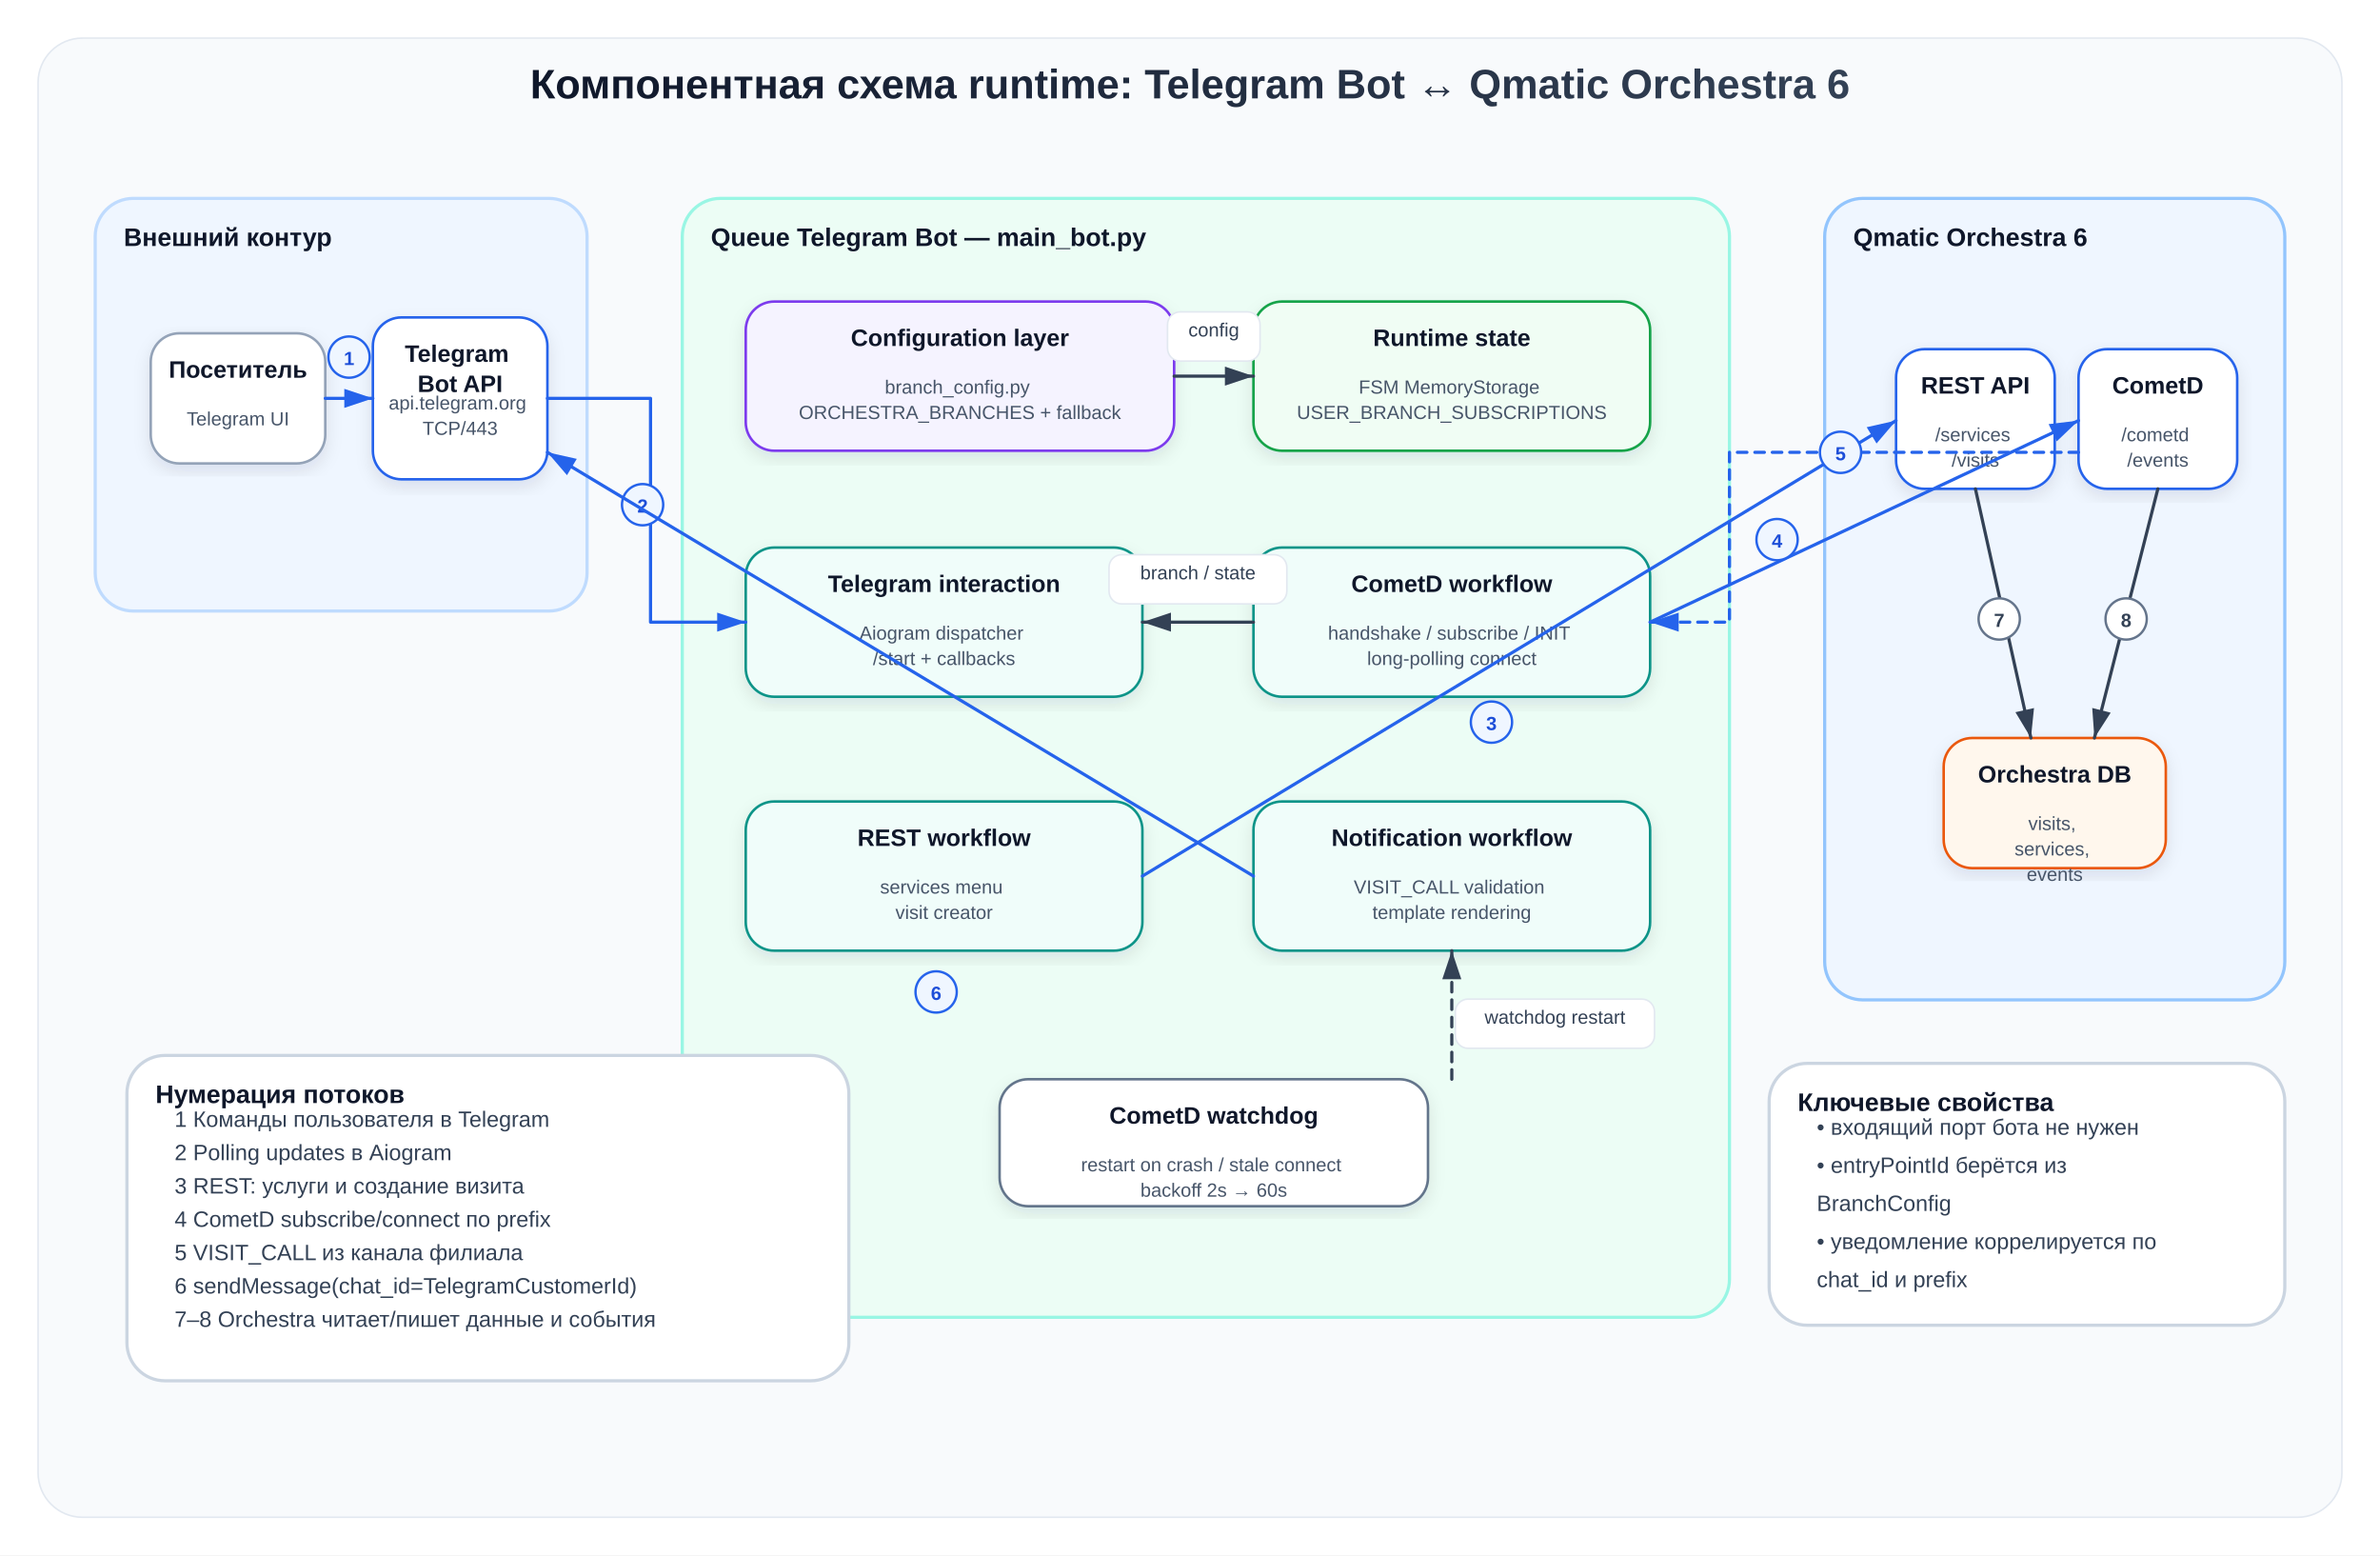
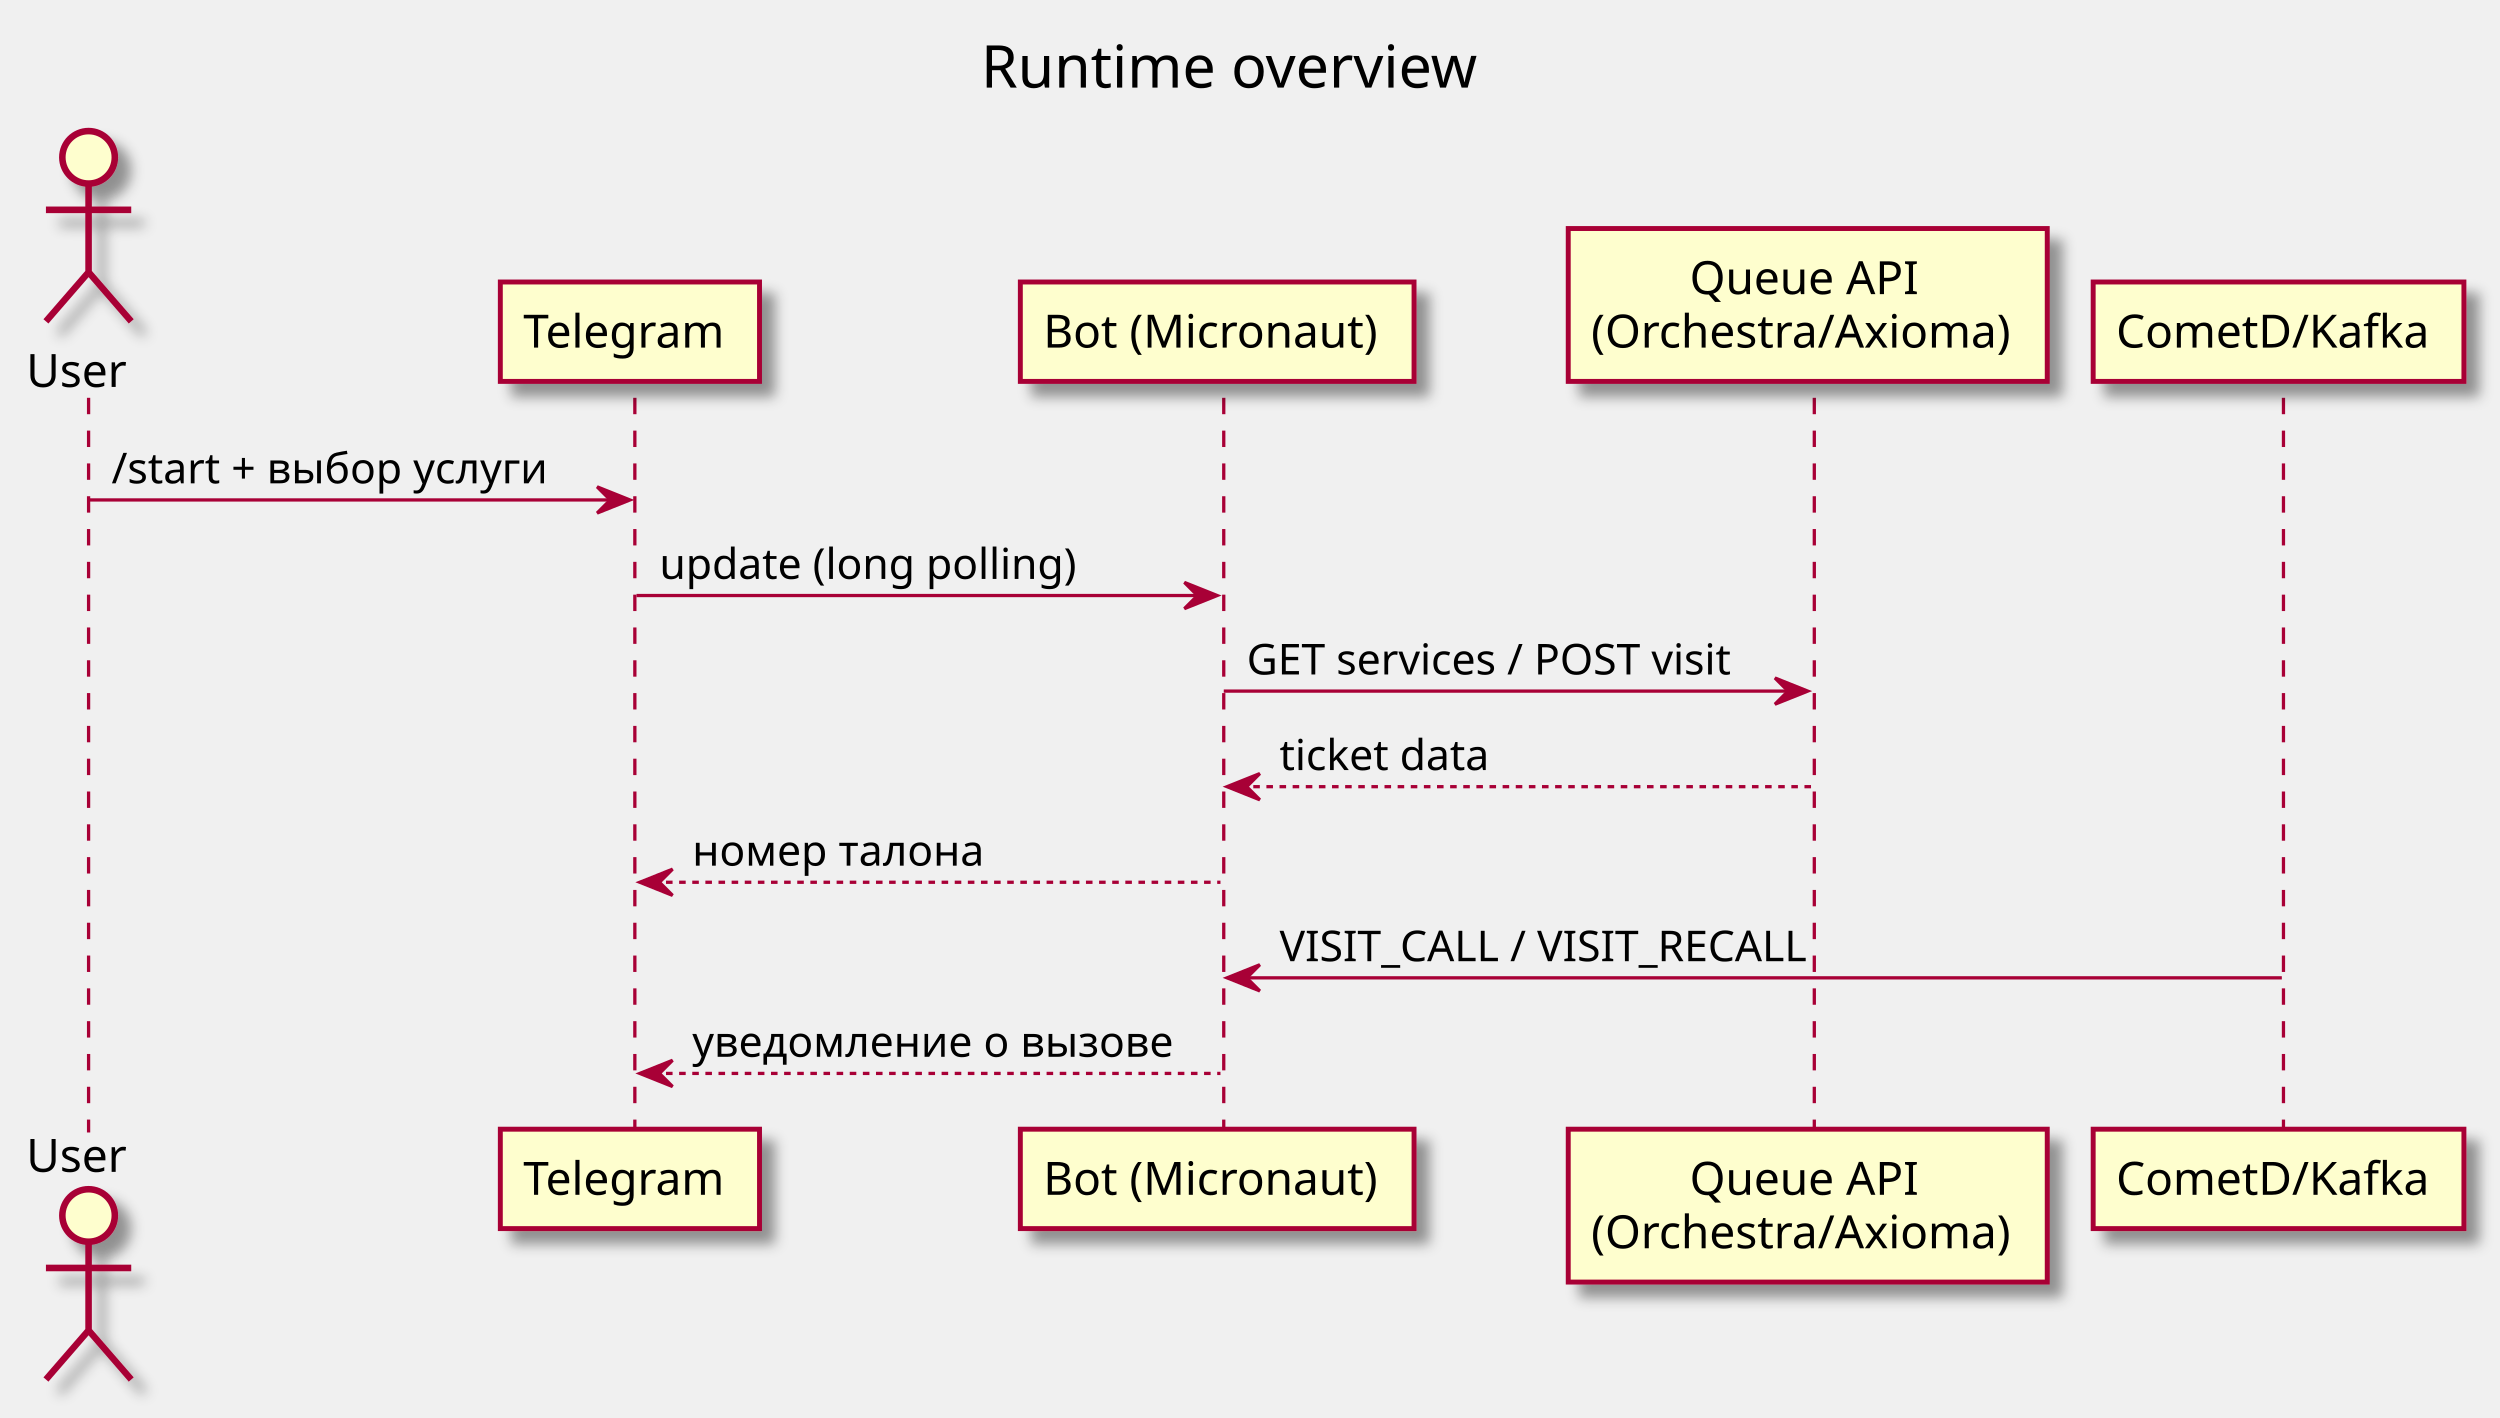
- <svg xmlns="http://www.w3.org/2000/svg" width="1500" height="980" viewBox="0 0 1500 980" role="img" aria-label="Компонентная схема runtime: Telegram Bot ↔ Qmatic Orchestra 6">
+ <svg xmlns="http://www.w3.org/2000/svg" contentScriptType="application/ecmascript" contentStyleType="text/css" height="432px" preserveAspectRatio="none" style="width:762px;height:432px;" version="1.1" viewBox="0 0 762 432" width="762px" zoomAndPan="magnify">
  <defs>
-     <marker id="arrow" markerWidth="10" markerHeight="10" refX="9" refY="3" orient="auto" markerUnits="strokeWidth">
-       <path d="M0,0 L0,6 L9,3 z" fill="#334155" />
-     </marker>
-     <marker id="arrow-blue" markerWidth="10" markerHeight="10" refX="9" refY="3" orient="auto" markerUnits="strokeWidth">
-       <path d="M0,0 L0,6 L9,3 z" fill="#2563EB" />
-     </marker>
-     <marker id="arrow-red" markerWidth="10" markerHeight="10" refX="9" refY="3" orient="auto" markerUnits="strokeWidth">
-       <path d="M0,0 L0,6 L9,3 z" fill="#DC2626" />
-     </marker>
-     <filter id="cardShadow" x="-10%" y="-10%" width="120%" height="120%">
-       <feDropShadow dx="0" dy="4" stdDeviation="5" flood-color="#0F172A" flood-opacity="0.10" />
+     <filter height="300%" id="fhcxyj6raw2wz" width="300%" x="-1" y="-1">
+       <feGaussianBlur result="blurOut" stdDeviation="2.0" />
+       <feColorMatrix in="blurOut" result="blurOut2" type="matrix" values="0 0 0 0 0 0 0 0 0 0 0 0 0 0 0 0 0 0 .4 0" />
+       <feOffset dx="4.0" dy="4.0" in="blurOut2" result="blurOut3" />
+       <feBlend in="SourceGraphic" in2="blurOut3" mode="normal" />
    </filter>
-     <linearGradient id="titleGradient" x1="0" x2="1" y1="0" y2="0">
-       <stop offset="0%" stop-color="#0F172A" />
-       <stop offset="100%" stop-color="#334155" />
-     </linearGradient>
  </defs>
-   <rect width="100%" height="100%" fill="#FFFFFF" />
-   <rect x="24" y="24" width="1452" height="932" rx="28" fill="#F8FAFC" stroke="#E2E8F0" />
-   <text x="750.0" y="62" font-family="Arial, sans-serif" font-size="26" font-weight="700" fill="url(#titleGradient)" text-anchor="middle">Компонентная схема runtime: Telegram Bot ↔ Qmatic Orchestra 6</text>
-   <rect x="60" y="125" width="310" height="260" rx="24" fill="#EFF6FF" stroke="#BFDBFE" stroke-width="2" />
-   <text x="78" y="155" font-family="Arial, sans-serif" font-size="16" fill="#0F172A" font-weight="700" text-anchor="start">
-     <tspan x="78" dy="0">Внешний контур</tspan>
-   </text>
-   <rect x="95" y="210" width="110" height="82" rx="18" fill="#FFFFFF" stroke="#94A3B8" stroke-width="1.6" filter="url(#cardShadow)" />
-   <text x="150.0" y="238" font-family="Arial, sans-serif" font-size="15" fill="#0F172A" font-weight="700" text-anchor="middle">
-     <tspan x="150.0" dy="0">Посетитель</tspan>
-   </text>
-   <text x="150.0" y="268" font-family="Arial, sans-serif" font-size="12" fill="#475569" font-weight="400" text-anchor="middle">
-     <tspan x="150.0" dy="0">Telegram UI</tspan>
-   </text>
-   <rect x="235" y="200" width="110" height="102" rx="18" fill="#FFFFFF" stroke="#2563EB" stroke-width="1.6" filter="url(#cardShadow)" />
-   <text x="290.0" y="228" font-family="Arial, sans-serif" font-size="15" fill="#0F172A" font-weight="700" text-anchor="middle">
-     <tspan x="290.0" dy="0">Telegram</tspan>
-     <tspan x="290.0" dy="19">Bot API</tspan>
-   </text>
-   <text x="290.0" y="258" font-family="Arial, sans-serif" font-size="12" fill="#475569" font-weight="400" text-anchor="middle">
-     <tspan x="290.0" dy="0">api.telegram.org</tspan>
-     <tspan x="290.0" dy="16">TCP/443</tspan>
-   </text>
-   <rect x="430" y="125" width="660" height="705" rx="24" fill="#ECFDF5" stroke="#99F6E4" stroke-width="2" />
-   <text x="448" y="155" font-family="Arial, sans-serif" font-size="16" fill="#0F172A" font-weight="700" text-anchor="start">
-     <tspan x="448" dy="0">Queue Telegram Bot — main_bot.py</tspan>
-   </text>
-   <rect x="470" y="190" width="270" height="94" rx="18" fill="#F5F3FF" stroke="#7C3AED" stroke-width="1.6" filter="url(#cardShadow)" />
-   <text x="605.0" y="218" font-family="Arial, sans-serif" font-size="15" fill="#0F172A" font-weight="700" text-anchor="middle">
-     <tspan x="605.0" dy="0">Configuration layer</tspan>
-   </text>
-   <text x="605.0" y="248" font-family="Arial, sans-serif" font-size="12" fill="#475569" font-weight="400" text-anchor="middle">
-     <tspan x="605.0" dy="0">branch_config.py</tspan>
-     <tspan x="605.0" dy="16">ORCHESTRA_BRANCHES + fallback</tspan>
-   </text>
-   <rect x="790" y="190" width="250" height="94" rx="18" fill="#F0FDF4" stroke="#16A34A" stroke-width="1.6" filter="url(#cardShadow)" />
-   <text x="915.0" y="218" font-family="Arial, sans-serif" font-size="15" fill="#0F172A" font-weight="700" text-anchor="middle">
-     <tspan x="915.0" dy="0">Runtime state</tspan>
-   </text>
-   <text x="915.0" y="248" font-family="Arial, sans-serif" font-size="12" fill="#475569" font-weight="400" text-anchor="middle">
-     <tspan x="915.0" dy="0">FSM MemoryStorage</tspan>
-     <tspan x="915.0" dy="16">USER_BRANCH_SUBSCRIPTIONS</tspan>
-   </text>
-   <rect x="470" y="345" width="250" height="94" rx="18" fill="#F0FDFA" stroke="#0D9488" stroke-width="1.6" filter="url(#cardShadow)" />
-   <text x="595.0" y="373" font-family="Arial, sans-serif" font-size="15" fill="#0F172A" font-weight="700" text-anchor="middle">
-     <tspan x="595.0" dy="0">Telegram interaction</tspan>
-   </text>
-   <text x="595.0" y="403" font-family="Arial, sans-serif" font-size="12" fill="#475569" font-weight="400" text-anchor="middle">
-     <tspan x="595.0" dy="0">Aiogram dispatcher</tspan>
-     <tspan x="595.0" dy="16">/start + callbacks</tspan>
-   </text>
-   <rect x="470" y="505" width="250" height="94" rx="18" fill="#F0FDFA" stroke="#0D9488" stroke-width="1.6" filter="url(#cardShadow)" />
-   <text x="595.0" y="533" font-family="Arial, sans-serif" font-size="15" fill="#0F172A" font-weight="700" text-anchor="middle">
-     <tspan x="595.0" dy="0">REST workflow</tspan>
-   </text>
-   <text x="595.0" y="563" font-family="Arial, sans-serif" font-size="12" fill="#475569" font-weight="400" text-anchor="middle">
-     <tspan x="595.0" dy="0">services menu</tspan>
-     <tspan x="595.0" dy="16">visit creator</tspan>
-   </text>
-   <rect x="790" y="345" width="250" height="94" rx="18" fill="#F0FDFA" stroke="#0D9488" stroke-width="1.6" filter="url(#cardShadow)" />
-   <text x="915.0" y="373" font-family="Arial, sans-serif" font-size="15" fill="#0F172A" font-weight="700" text-anchor="middle">
-     <tspan x="915.0" dy="0">CometD workflow</tspan>
-   </text>
-   <text x="915.0" y="403" font-family="Arial, sans-serif" font-size="12" fill="#475569" font-weight="400" text-anchor="middle">
-     <tspan x="915.0" dy="0">handshake / subscribe / INIT</tspan>
-     <tspan x="915.0" dy="16">long-polling connect</tspan>
-   </text>
-   <rect x="790" y="505" width="250" height="94" rx="18" fill="#F0FDFA" stroke="#0D9488" stroke-width="1.6" filter="url(#cardShadow)" />
-   <text x="915.0" y="533" font-family="Arial, sans-serif" font-size="15" fill="#0F172A" font-weight="700" text-anchor="middle">
-     <tspan x="915.0" dy="0">Notification workflow</tspan>
-   </text>
-   <text x="915.0" y="563" font-family="Arial, sans-serif" font-size="12" fill="#475569" font-weight="400" text-anchor="middle">
-     <tspan x="915.0" dy="0">VISIT_CALL validation</tspan>
-     <tspan x="915.0" dy="16">template rendering</tspan>
-   </text>
-   <rect x="630" y="680" width="270" height="80" rx="18" fill="#FFFFFF" stroke="#64748B" stroke-width="1.6" filter="url(#cardShadow)" />
-   <text x="765.0" y="708" font-family="Arial, sans-serif" font-size="15" fill="#0F172A" font-weight="700" text-anchor="middle">
-     <tspan x="765.0" dy="0">CometD watchdog</tspan>
-   </text>
-   <text x="765.0" y="738" font-family="Arial, sans-serif" font-size="12" fill="#475569" font-weight="400" text-anchor="middle">
-     <tspan x="765.0" dy="0">restart on crash / stale connect</tspan>
-     <tspan x="765.0" dy="16">backoff 2s → 60s</tspan>
-   </text>
-   <rect x="1150" y="125" width="290" height="505" rx="24" fill="#EFF6FF" stroke="#93C5FD" stroke-width="2" />
-   <text x="1168" y="155" font-family="Arial, sans-serif" font-size="16" fill="#0F172A" font-weight="700" text-anchor="start">
-     <tspan x="1168" dy="0">Qmatic Orchestra 6</tspan>
-   </text>
-   <rect x="1195" y="220" width="100" height="88" rx="18" fill="#FFFFFF" stroke="#2563EB" stroke-width="1.6" filter="url(#cardShadow)" />
-   <text x="1245.0" y="248" font-family="Arial, sans-serif" font-size="15" fill="#0F172A" font-weight="700" text-anchor="middle">
-     <tspan x="1245.0" dy="0">REST API</tspan>
-   </text>
-   <text x="1245.0" y="278" font-family="Arial, sans-serif" font-size="12" fill="#475569" font-weight="400" text-anchor="middle">
-     <tspan x="1245.0" dy="0">/services</tspan>
-     <tspan x="1245.0" dy="16">/visits</tspan>
-   </text>
-   <rect x="1310" y="220" width="100" height="88" rx="18" fill="#FFFFFF" stroke="#2563EB" stroke-width="1.6" filter="url(#cardShadow)" />
-   <text x="1360.0" y="248" font-family="Arial, sans-serif" font-size="15" fill="#0F172A" font-weight="700" text-anchor="middle">
-     <tspan x="1360.0" dy="0">CometD</tspan>
-   </text>
-   <text x="1360.0" y="278" font-family="Arial, sans-serif" font-size="12" fill="#475569" font-weight="400" text-anchor="middle">
-     <tspan x="1360.0" dy="0">/cometd</tspan>
-     <tspan x="1360.0" dy="16">/events</tspan>
-   </text>
-   <rect x="1225" y="465" width="140" height="82" rx="18" fill="#FFF7ED" stroke="#EA580C" stroke-width="1.6" filter="url(#cardShadow)" />
-   <text x="1295.0" y="493" font-family="Arial, sans-serif" font-size="15" fill="#0F172A" font-weight="700" text-anchor="middle">
-     <tspan x="1295.0" dy="0">Orchestra DB</tspan>
-   </text>
-   <text x="1295.0" y="523" font-family="Arial, sans-serif" font-size="12" fill="#475569" font-weight="400" text-anchor="middle">
-     <tspan x="1295.0" dy="0">visits,</tspan>
-     <tspan x="1295.0" dy="16">services,</tspan>
-     <tspan x="1295.0" dy="16">events</tspan>
-   </text>
-   <polyline points="205,251 235,251" stroke="#2563EB" stroke-width="2" fill="none" stroke-linecap="round" stroke-linejoin="round" marker-end="url(#arrow-blue)" />
-   <circle cx="220" cy="225" r="13" fill="#EFF6FF" stroke="#2563EB" stroke-width="1.5" />
-   <text x="220" y="230" font-family="Arial, sans-serif" font-size="12" fill="#1D4ED8" font-weight="700" text-anchor="middle">
-     <tspan x="220" dy="0">1</tspan>
-   </text>
-   <polyline points="345,251 410,251 410,392 470,392" stroke="#2563EB" stroke-width="2" fill="none" stroke-linecap="round" stroke-linejoin="round" marker-end="url(#arrow-blue)" />
-   <circle cx="405" cy="318" r="13" fill="#EFF6FF" stroke="#2563EB" stroke-width="1.5" />
-   <text x="405" y="323" font-family="Arial, sans-serif" font-size="12" fill="#1D4ED8" font-weight="700" text-anchor="middle">
-     <tspan x="405" dy="0">2</tspan>
-   </text>
-   <polyline points="720,552 1195,265" stroke="#2563EB" stroke-width="2" fill="none" stroke-linecap="round" stroke-linejoin="round" marker-end="url(#arrow-blue)" />
-   <circle cx="940" cy="455" r="13" fill="#EFF6FF" stroke="#2563EB" stroke-width="1.5" />
-   <text x="940" y="460" font-family="Arial, sans-serif" font-size="12" fill="#1D4ED8" font-weight="700" text-anchor="middle">
-     <tspan x="940" dy="0">3</tspan>
-   </text>
-   <polyline points="1040,392 1310,265" stroke="#2563EB" stroke-width="2" fill="none" stroke-linecap="round" stroke-linejoin="round" marker-end="url(#arrow-blue)" />
-   <circle cx="1120" cy="340" r="13" fill="#EFF6FF" stroke="#2563EB" stroke-width="1.5" />
-   <text x="1120" y="345" font-family="Arial, sans-serif" font-size="12" fill="#1D4ED8" font-weight="700" text-anchor="middle">
-     <tspan x="1120" dy="0">4</tspan>
-   </text>
-   <polyline points="1310,285 1090,285 1090,392 1040,392" stroke="#2563EB" stroke-width="2" fill="none" stroke-linecap="round" stroke-linejoin="round" stroke-dasharray="6 5" marker-end="url(#arrow-blue)" />
-   <circle cx="1160" cy="285" r="13" fill="#EFF6FF" stroke="#2563EB" stroke-width="1.5" />
-   <text x="1160" y="290" font-family="Arial, sans-serif" font-size="12" fill="#1D4ED8" font-weight="700" text-anchor="middle">
-     <tspan x="1160" dy="0">5</tspan>
-   </text>
-   <polyline points="790,552 345,285" stroke="#2563EB" stroke-width="2" fill="none" stroke-linecap="round" stroke-linejoin="round" marker-end="url(#arrow-blue)" />
-   <circle cx="590" cy="625" r="13" fill="#EFF6FF" stroke="#2563EB" stroke-width="1.5" />
-   <text x="590" y="630" font-family="Arial, sans-serif" font-size="12" fill="#1D4ED8" font-weight="700" text-anchor="middle">
-     <tspan x="590" dy="0">6</tspan>
-   </text>
-   <polyline points="1245,308 1280,465" stroke="#334155" stroke-width="2" fill="none" stroke-linecap="round" stroke-linejoin="round" marker-end="url(#arrow)" />
-   <circle cx="1260" cy="390" r="13" fill="#FFFFFF" stroke="#64748B" stroke-width="1.5" />
-   <text x="1260" y="395" font-family="Arial, sans-serif" font-size="12" fill="#334155" font-weight="700" text-anchor="middle">
-     <tspan x="1260" dy="0">7</tspan>
-   </text>
-   <polyline points="1360,308 1320,465" stroke="#334155" stroke-width="2" fill="none" stroke-linecap="round" stroke-linejoin="round" marker-end="url(#arrow)" />
-   <circle cx="1340" cy="390" r="13" fill="#FFFFFF" stroke="#64748B" stroke-width="1.5" />
-   <text x="1340" y="395" font-family="Arial, sans-serif" font-size="12" fill="#334155" font-weight="700" text-anchor="middle">
-     <tspan x="1340" dy="0">8</tspan>
-   </text>
-   <polyline points="740,237 790,237" stroke="#334155" stroke-width="2" fill="none" stroke-linecap="round" stroke-linejoin="round" marker-end="url(#arrow)" />
-   <rect x="735.84" y="196.5" width="58.32" height="31" rx="8" fill="#FFFFFF" stroke="#E2E8F0" stroke-width="1" />
-   <text x="765" y="212" font-family="Arial, sans-serif" font-size="12" fill="#334155" font-weight="500" text-anchor="middle">
-     <tspan x="765" dy="0">config</tspan>
-   </text>
-   <polyline points="790,392 720,392" stroke="#334155" stroke-width="2" fill="none" stroke-linecap="round" stroke-linejoin="round" marker-end="url(#arrow)" />
-   <rect x="698.96" y="349.5" width="112.08" height="31" rx="8" fill="#FFFFFF" stroke="#E2E8F0" stroke-width="1" />
-   <text x="755" y="365" font-family="Arial, sans-serif" font-size="12" fill="#334155" font-weight="500" text-anchor="middle">
-     <tspan x="755" dy="0">branch / state</tspan>
-   </text>
-   <polyline points="915,680 915,599" stroke="#334155" stroke-width="2" fill="none" stroke-linecap="round" stroke-linejoin="round" stroke-dasharray="6 5" marker-end="url(#arrow)" />
-   <rect x="917.24" y="629.5" width="125.52" height="31" rx="8" fill="#FFFFFF" stroke="#E2E8F0" stroke-width="1" />
-   <text x="980" y="645" font-family="Arial, sans-serif" font-size="12" fill="#334155" font-weight="500" text-anchor="middle">
-     <tspan x="980" dy="0">watchdog restart</tspan>
-   </text>
-   <rect x="80" y="665" width="455" height="205" rx="24" fill="#FFFFFF" stroke="#CBD5E1" stroke-width="2" />
-   <text x="98" y="695" font-family="Arial, sans-serif" font-size="16" fill="#0F172A" font-weight="700" text-anchor="start">
-     <tspan x="98" dy="0">Нумерация потоков</tspan>
-   </text>
-   <text x="110" y="710" font-family="Arial, sans-serif" font-size="14" fill="#334155" font-weight="400" text-anchor="start">
-     <tspan x="110" dy="0">1  Команды пользователя в Telegram</tspan>
-     <tspan x="110" dy="21">2  Polling updates в Aiogram</tspan>
-     <tspan x="110" dy="21">3  REST: услуги и создание визита</tspan>
-     <tspan x="110" dy="21">4  CometD subscribe/connect по prefix</tspan>
-     <tspan x="110" dy="21">5  VISIT_CALL из канала филиала</tspan>
-     <tspan x="110" dy="21">6  sendMessage(chat_id=TelegramCustomerId)</tspan>
-     <tspan x="110" dy="21">7–8  Orchestra читает/пишет данные и события</tspan>
-   </text>
-   <rect x="1115" y="670" width="325" height="165" rx="24" fill="#FFFFFF" stroke="#CBD5E1" stroke-width="2" />
-   <text x="1133" y="700" font-family="Arial, sans-serif" font-size="16" fill="#0F172A" font-weight="700" text-anchor="start">
-     <tspan x="1133" dy="0">Ключевые свойства</tspan>
-   </text>
-   <text x="1145" y="715" font-family="Arial, sans-serif" font-size="14" fill="#334155" font-weight="400" text-anchor="start">
-     <tspan x="1145" dy="0">• входящий порт бота не нужен</tspan>
-     <tspan x="1145" dy="24">• entryPointId берётся из</tspan>
-     <tspan x="1145" dy="24">BranchConfig</tspan>
-     <tspan x="1145" dy="24">• уведомление коррелируется по</tspan>
-     <tspan x="1145" dy="24">chat_id и prefix</tspan>
-   </text>
+   <g>
+     <text fill="#000000" font-family="sans-serif" font-size="18" lengthAdjust="spacingAndGlyphs" textLength="165" x="299" y="26.708">Runtime overview</text>
+     <line style="stroke: #A80036; stroke-width: 1.0; stroke-dasharray: 5.0,5.0;" x1="27" x2="27" y1="121.25" y2="345.18" />
+     <line style="stroke: #A80036; stroke-width: 1.0; stroke-dasharray: 5.0,5.0;" x1="193.5" x2="193.5" y1="121.25" y2="345.18" />
+     <line style="stroke: #A80036; stroke-width: 1.0; stroke-dasharray: 5.0,5.0;" x1="373" x2="373" y1="121.25" y2="345.18" />
+     <line style="stroke: #A80036; stroke-width: 1.0; stroke-dasharray: 5.0,5.0;" x1="553" x2="553" y1="121.25" y2="345.18" />
+     <line style="stroke: #A80036; stroke-width: 1.0; stroke-dasharray: 5.0,5.0;" x1="696" x2="696" y1="121.25" y2="345.18" />
+     <text fill="#000000" font-family="sans-serif" font-size="14" lengthAdjust="spacingAndGlyphs" textLength="32" x="8" y="117.948">User</text>
+     <ellipse cx="27" cy="47.953" fill="#FEFECE" filter="url(#fhcxyj6raw2wz)" rx="8" ry="8" style="stroke: #A80036; stroke-width: 2.0;" />
+     <path d="M27,55.953 L27,82.953 M14,63.953 L40,63.953 M27,82.953 L14,97.953 M27,82.953 L40,97.953 " fill="none" filter="url(#fhcxyj6raw2wz)" style="stroke: #A80036; stroke-width: 2.0;" />
+     <text fill="#000000" font-family="sans-serif" font-size="14" lengthAdjust="spacingAndGlyphs" textLength="32" x="8" y="357.175">User</text>
+     <ellipse cx="27" cy="370.477" fill="#FEFECE" filter="url(#fhcxyj6raw2wz)" rx="8" ry="8" style="stroke: #A80036; stroke-width: 2.0;" />
+     <path d="M27,378.477 L27,405.477 M14,386.477 L40,386.477 M27,405.477 L14,420.477 M27,405.477 L40,420.477 " fill="none" filter="url(#fhcxyj6raw2wz)" style="stroke: #A80036; stroke-width: 2.0;" />
+     <rect fill="#FEFECE" filter="url(#fhcxyj6raw2wz)" height="30.297" style="stroke: #A80036; stroke-width: 1.5;" width="79" x="152.5" y="85.953" />
+     <text fill="#000000" font-family="sans-serif" font-size="14" lengthAdjust="spacingAndGlyphs" textLength="65" x="159.5" y="105.948">Telegram</text>
+     <rect fill="#FEFECE" filter="url(#fhcxyj6raw2wz)" height="30.297" style="stroke: #A80036; stroke-width: 1.5;" width="79" x="152.5" y="344.18" />
+     <text fill="#000000" font-family="sans-serif" font-size="14" lengthAdjust="spacingAndGlyphs" textLength="65" x="159.5" y="364.175">Telegram</text>
+     <rect fill="#FEFECE" filter="url(#fhcxyj6raw2wz)" height="30.297" style="stroke: #A80036; stroke-width: 1.5;" width="120" x="311" y="85.953" />
+     <text fill="#000000" font-family="sans-serif" font-size="14" lengthAdjust="spacingAndGlyphs" textLength="106" x="318" y="105.948">Bot (Micronaut)</text>
+     <rect fill="#FEFECE" filter="url(#fhcxyj6raw2wz)" height="30.297" style="stroke: #A80036; stroke-width: 1.5;" width="120" x="311" y="344.18" />
+     <text fill="#000000" font-family="sans-serif" font-size="14" lengthAdjust="spacingAndGlyphs" textLength="106" x="318" y="364.175">Bot (Micronaut)</text>
+     <rect fill="#FEFECE" filter="url(#fhcxyj6raw2wz)" height="46.594" style="stroke: #A80036; stroke-width: 1.5;" width="146" x="478" y="69.656" />
+     <text fill="#000000" font-family="sans-serif" font-size="14" lengthAdjust="spacingAndGlyphs" textLength="72" x="515" y="89.651">Queue API</text>
+     <text fill="#000000" font-family="sans-serif" font-size="14" lengthAdjust="spacingAndGlyphs" textLength="132" x="485" y="105.948">(Orchestra/Axioma)</text>
+     <rect fill="#FEFECE" filter="url(#fhcxyj6raw2wz)" height="46.594" style="stroke: #A80036; stroke-width: 1.5;" width="146" x="478" y="344.18" />
+     <text fill="#000000" font-family="sans-serif" font-size="14" lengthAdjust="spacingAndGlyphs" textLength="72" x="515" y="364.175">Queue API</text>
+     <text fill="#000000" font-family="sans-serif" font-size="14" lengthAdjust="spacingAndGlyphs" textLength="132" x="485" y="380.472">(Orchestra/Axioma)</text>
+     <rect fill="#FEFECE" filter="url(#fhcxyj6raw2wz)" height="30.297" style="stroke: #A80036; stroke-width: 1.5;" width="113" x="638" y="85.953" />
+     <text fill="#000000" font-family="sans-serif" font-size="14" lengthAdjust="spacingAndGlyphs" textLength="99" x="645" y="105.948">CometD/Kafka</text>
+     <rect fill="#FEFECE" filter="url(#fhcxyj6raw2wz)" height="30.297" style="stroke: #A80036; stroke-width: 1.5;" width="113" x="638" y="344.18" />
+     <text fill="#000000" font-family="sans-serif" font-size="14" lengthAdjust="spacingAndGlyphs" textLength="99" x="645" y="364.175">CometD/Kafka</text>
+     <polygon fill="#A80036" points="182,148.383,192,152.383,182,156.383,186,152.383" style="stroke: #A80036; stroke-width: 1.0;" />
+     <line style="stroke: #A80036; stroke-width: 1.0;" x1="27" x2="188" y1="152.383" y2="152.383" />
+     <text fill="#000000" font-family="sans-serif" font-size="13" lengthAdjust="spacingAndGlyphs" textLength="143" x="34" y="147.317">/start + выбор услуги</text>
+     <polygon fill="#A80036" points="361,177.516,371,181.516,361,185.516,365,181.516" style="stroke: #A80036; stroke-width: 1.0;" />
+     <line style="stroke: #A80036; stroke-width: 1.0;" x1="194" x2="367" y1="181.516" y2="181.516" />
+     <text fill="#000000" font-family="sans-serif" font-size="13" lengthAdjust="spacingAndGlyphs" textLength="131" x="201" y="176.45">update (long polling)</text>
+     <polygon fill="#A80036" points="541,206.648,551,210.648,541,214.648,545,210.648" style="stroke: #A80036; stroke-width: 1.0;" />
+     <line style="stroke: #A80036; stroke-width: 1.0;" x1="373" x2="547" y1="210.648" y2="210.648" />
+     <text fill="#000000" font-family="sans-serif" font-size="13" lengthAdjust="spacingAndGlyphs" textLength="156" x="380" y="205.583">GET services / POST visit</text>
+     <polygon fill="#A80036" points="384,235.781,374,239.781,384,243.781,380,239.781" style="stroke: #A80036; stroke-width: 1.0;" />
+     <line style="stroke: #A80036; stroke-width: 1.0; stroke-dasharray: 2.0,2.0;" x1="378" x2="552" y1="239.781" y2="239.781" />
+     <text fill="#000000" font-family="sans-serif" font-size="13" lengthAdjust="spacingAndGlyphs" textLength="68" x="390" y="234.715">ticket data</text>
+     <polygon fill="#A80036" points="205,264.914,195,268.914,205,272.914,201,268.914" style="stroke: #A80036; stroke-width: 1.0;" />
+     <line style="stroke: #A80036; stroke-width: 1.0; stroke-dasharray: 2.0,2.0;" x1="199" x2="372" y1="268.914" y2="268.914" />
+     <text fill="#000000" font-family="sans-serif" font-size="13" lengthAdjust="spacingAndGlyphs" textLength="94" x="211" y="263.848">номер талона</text>
+     <polygon fill="#A80036" points="384,294.047,374,298.047,384,302.047,380,298.047" style="stroke: #A80036; stroke-width: 1.0;" />
+     <line style="stroke: #A80036; stroke-width: 1.0;" x1="378" x2="695.5" y1="298.047" y2="298.047" />
+     <text fill="#000000" font-family="sans-serif" font-size="13" lengthAdjust="spacingAndGlyphs" textLength="168" x="390" y="292.981">VISIT_CALL / VISIT_RECALL</text>
+     <polygon fill="#A80036" points="205,323.18,195,327.18,205,331.18,201,327.18" style="stroke: #A80036; stroke-width: 1.0;" />
+     <line style="stroke: #A80036; stroke-width: 1.0; stroke-dasharray: 2.0,2.0;" x1="199" x2="372" y1="327.18" y2="327.18" />
+     <text fill="#000000" font-family="sans-serif" font-size="13" lengthAdjust="spacingAndGlyphs" textLength="155" x="211" y="322.114">уведомление о вызове</text>
+   </g>
</svg>
